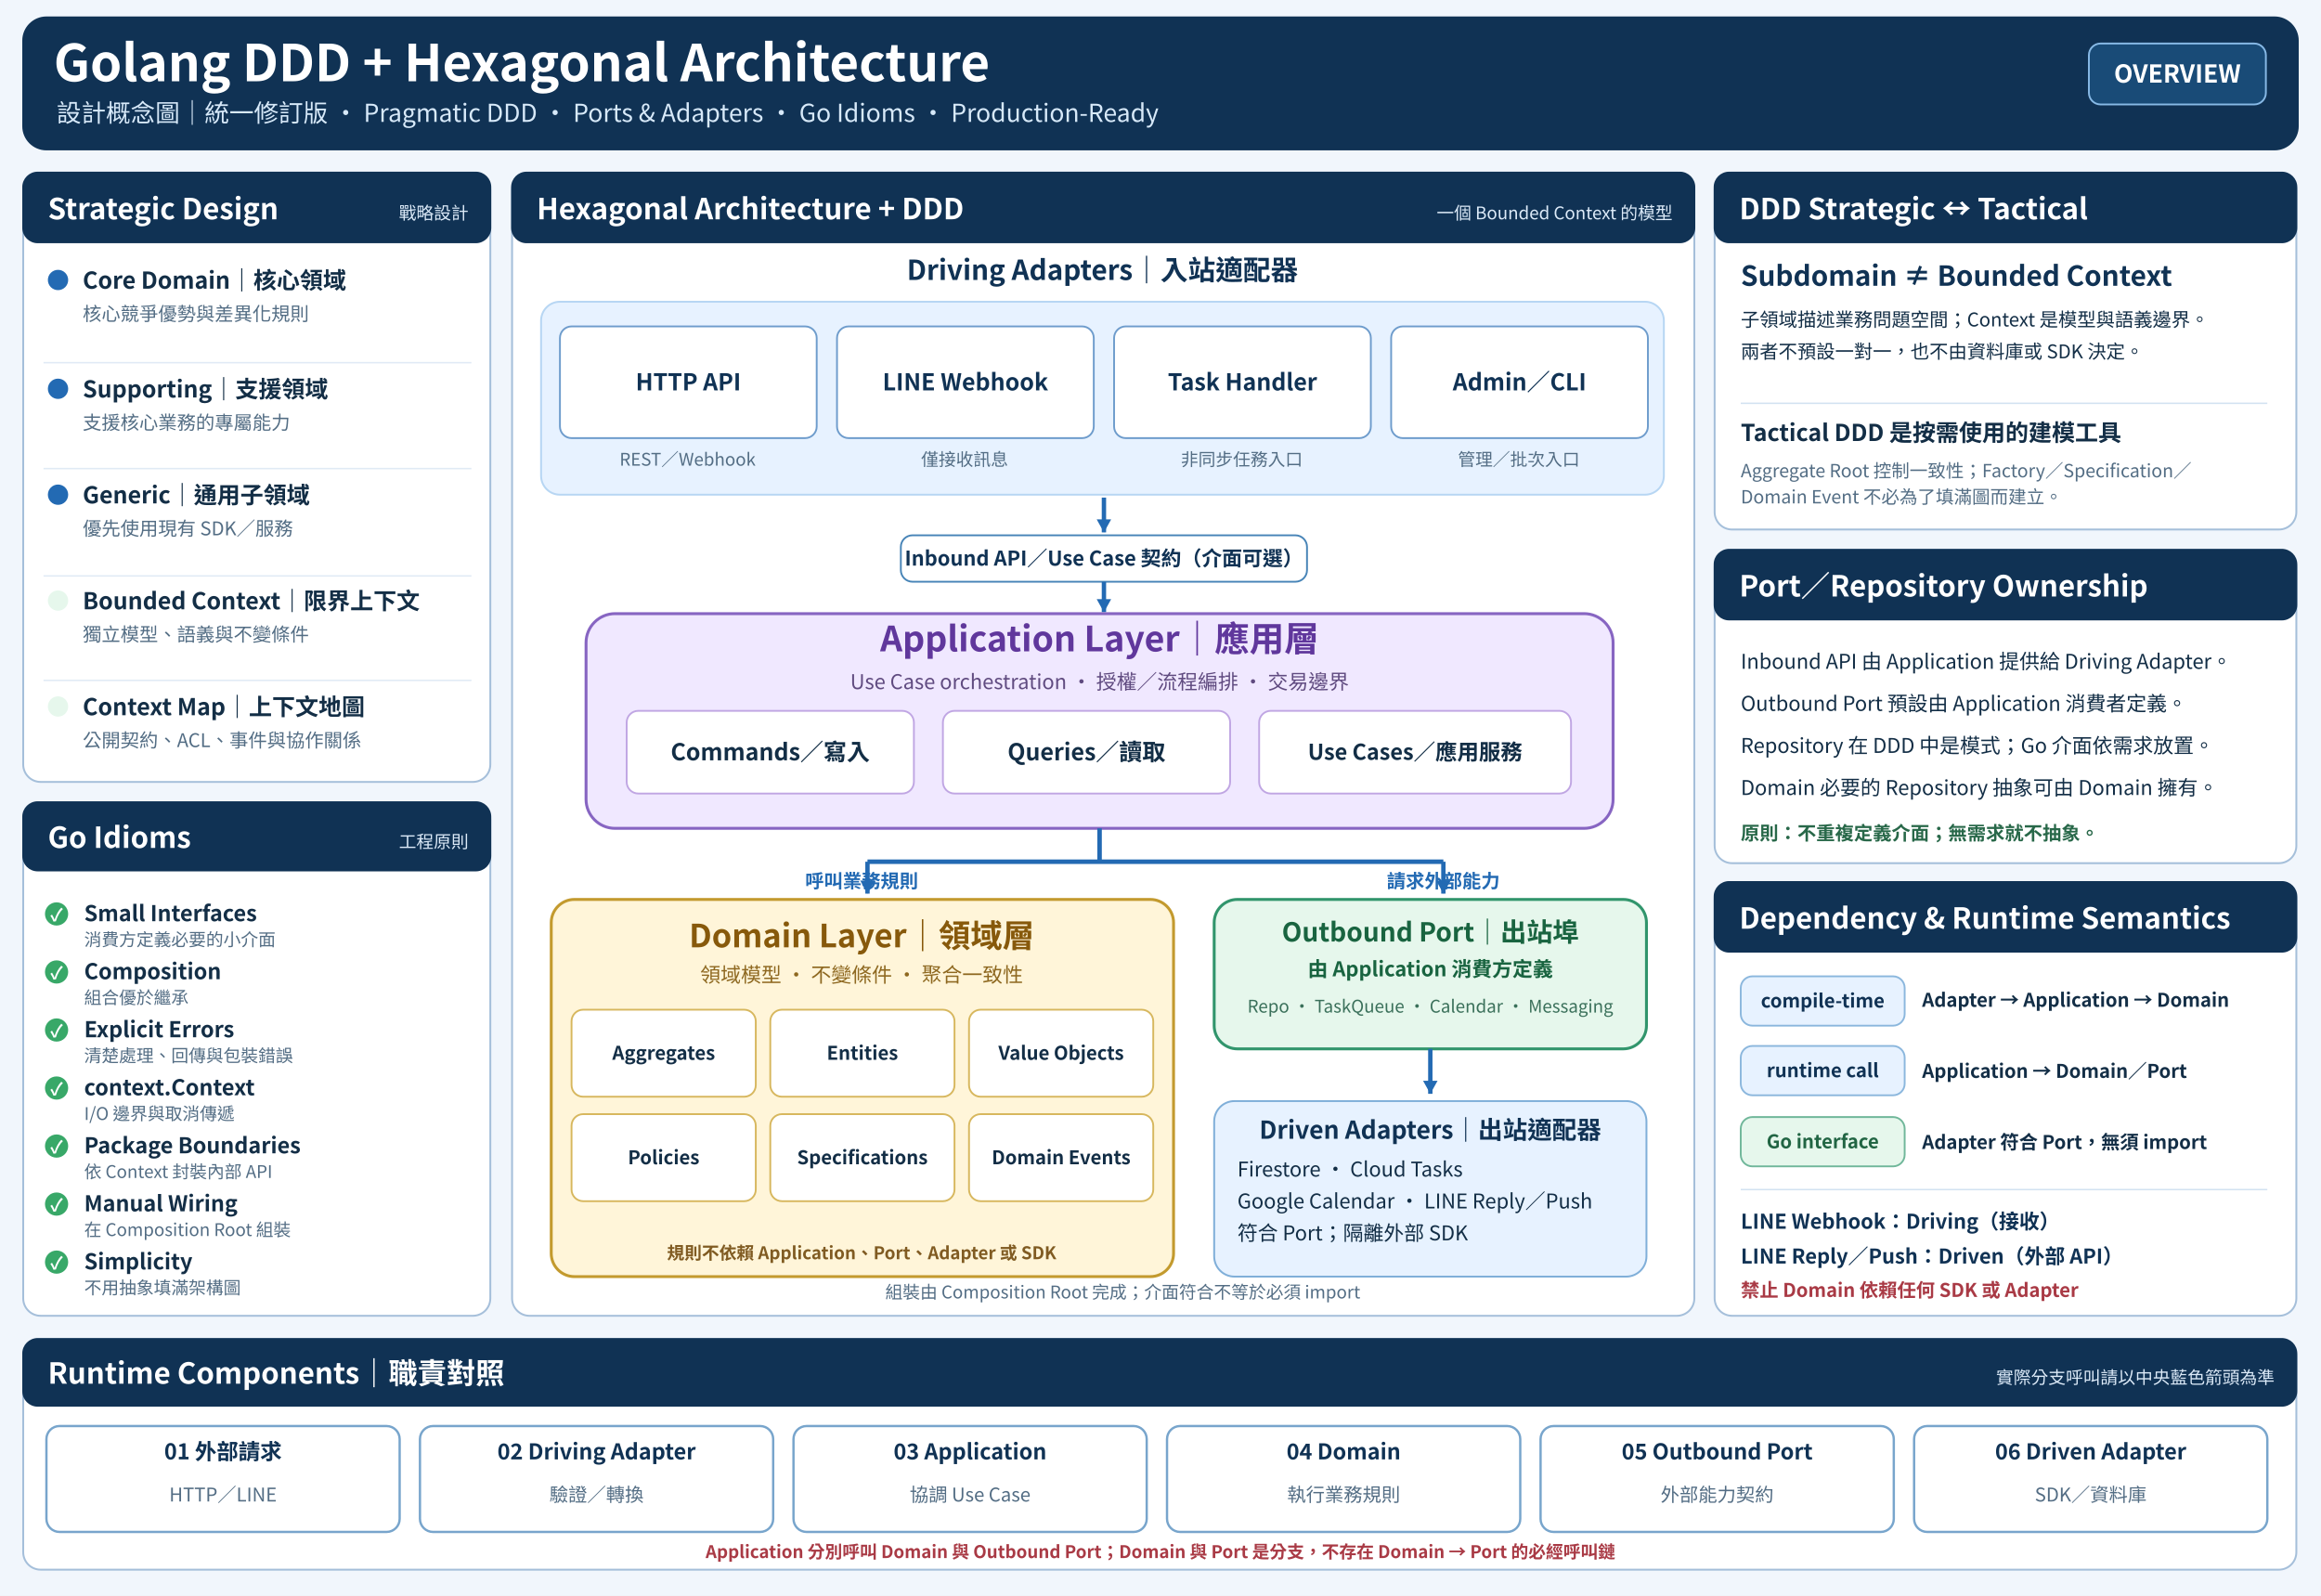
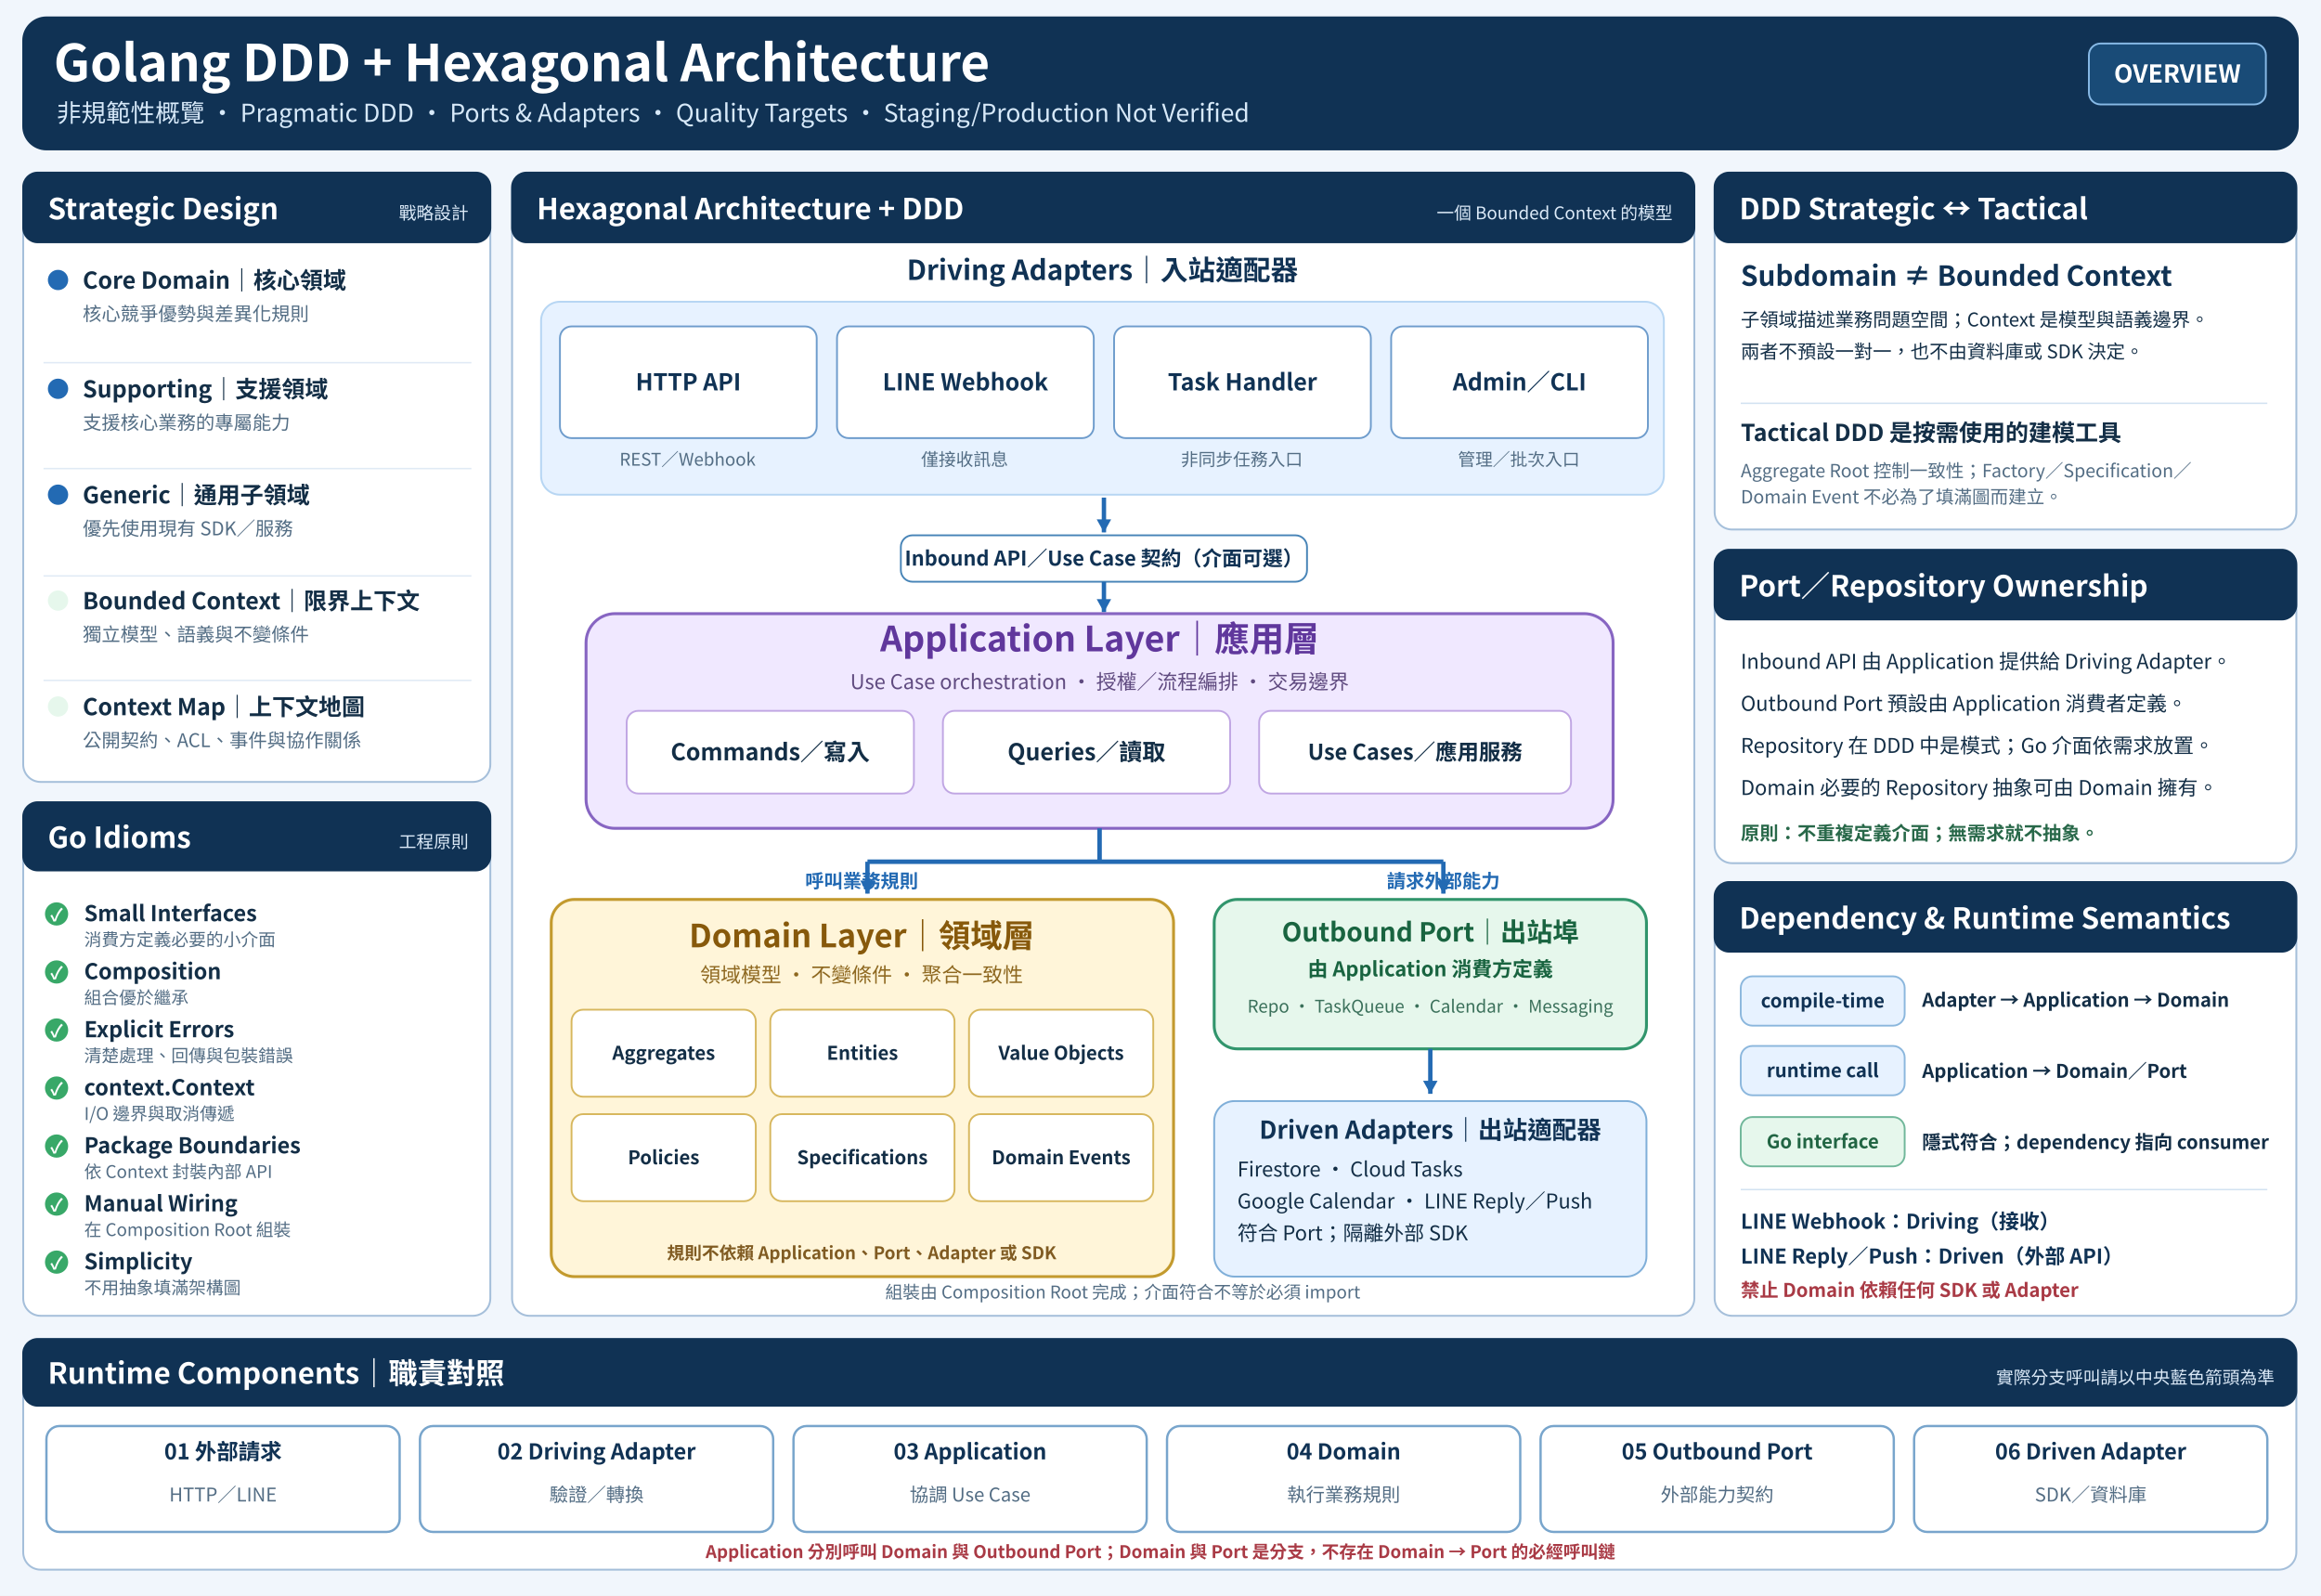
- <svg xmlns="http://www.w3.org/2000/svg" baseProfile="full" height="1100" version="1.1" viewBox="0 0 1600 1100" width="1600">
+ <svg xmlns="http://www.w3.org/2000/svg" baseProfile="full" height="1100" version="1.1" viewBox="0 0 1600 1100" width="1600" xml:lang="zh-Hant" role="img" aria-label="Go DDD 與 Hexagonal Architecture 非規範性概覽">
  <defs />
  <rect fill="#f1f6fc" height="1100" width="1600" x="0" y="0" />
  <rect fill="#103254" height="91" rx="16" ry="16" stroke="#103254" stroke-width="1.3" width="1568" x="16" y="12" />
  <text fill="#ffffff" font-family="Noto Sans CJK TC, Microsoft JhengHei, sans-serif" font-size="35" font-weight="bold" text-anchor="start" x="37" y="56">Golang DDD + Hexagonal Architecture</text>
-   <text fill="#d7e9f9" font-family="Noto Sans CJK TC, Microsoft JhengHei, sans-serif" font-size="17" font-weight="normal" text-anchor="start" x="39" y="84">設計概念圖｜統一修訂版 · Pragmatic DDD · Ports &amp; Adapters · Go Idioms · Production-Ready</text>
+   <text fill="#d7e9f9" font-family="Noto Sans CJK TC, Microsoft JhengHei, sans-serif" font-size="17" font-weight="normal" text-anchor="start" x="39" y="84">非規範性概覽 · Pragmatic DDD · Ports &amp; Adapters · Quality Targets · Staging/Production Not Verified</text>
  <rect fill="#194b77" height="42" rx="8" ry="8" stroke="#87b9e6" stroke-width="1.25" width="122" x="1440" y="30" />
  <text fill="#ffffff" font-family="Noto Sans CJK TC, Microsoft JhengHei, sans-serif" font-size="17" font-weight="bold" text-anchor="middle" x="1501.0" y="56.95">OVERVIEW</text>
  <rect fill="#ffffff" height="420" rx="12" ry="12" stroke="#a5bfda" stroke-width="1.3" width="322" x="16" y="119" />
  <rect fill="#103254" height="48" rx="10" ry="10" stroke="#103254" stroke-width="1.3" width="322" x="16" y="119" />
  <text fill="#ffffff" font-family="Noto Sans CJK TC, Microsoft JhengHei, sans-serif" font-size="20" font-weight="bold" text-anchor="start" x="33" y="151.16">Strategic Design</text>
  <text fill="#dceaf8" font-family="Noto Sans CJK TC, Microsoft JhengHei, sans-serif" font-size="12" font-weight="normal" text-anchor="end" x="323" y="151.16">戰略設計</text>
  <line stroke="#e0eaf5" stroke-width="1" x1="30" x2="325" y1="250" y2="250" />
  <line stroke="#e0eaf5" stroke-width="1" x1="30" x2="325" y1="323" y2="323" />
  <line stroke="#e0eaf5" stroke-width="1" x1="30" x2="325" y1="397" y2="397" />
  <line stroke="#e0eaf5" stroke-width="1" x1="30" x2="325" y1="469" y2="469" />
  <circle cx="40" cy="193" fill="#236ab3" r="7" />
  <text fill="#132e46" font-family="Noto Sans CJK TC, Microsoft JhengHei, sans-serif" font-size="16" font-weight="bold" text-anchor="start" x="57" y="199">Core Domain｜核心領域</text>
  <text fill="#536d84" font-family="Noto Sans CJK TC, Microsoft JhengHei, sans-serif" font-size="13" font-weight="normal" text-anchor="start" x="57" y="221">核心競爭優勢與差異化規則</text>
  <circle cx="40" cy="268" fill="#236ab3" r="7" />
  <text fill="#132e46" font-family="Noto Sans CJK TC, Microsoft JhengHei, sans-serif" font-size="16" font-weight="bold" text-anchor="start" x="57" y="274">Supporting｜支援領域</text>
  <text fill="#536d84" font-family="Noto Sans CJK TC, Microsoft JhengHei, sans-serif" font-size="13" font-weight="normal" text-anchor="start" x="57" y="296">支援核心業務的專屬能力</text>
  <circle cx="40" cy="341" fill="#236ab3" r="7" />
  <text fill="#132e46" font-family="Noto Sans CJK TC, Microsoft JhengHei, sans-serif" font-size="16" font-weight="bold" text-anchor="start" x="57" y="347">Generic｜通用子領域</text>
  <text fill="#536d84" font-family="Noto Sans CJK TC, Microsoft JhengHei, sans-serif" font-size="13" font-weight="normal" text-anchor="start" x="57" y="369">優先使用現有 SDK／服務</text>
  <circle cx="40" cy="414" fill="#e6f7ec" r="7" />
  <text fill="#132e46" font-family="Noto Sans CJK TC, Microsoft JhengHei, sans-serif" font-size="16" font-weight="bold" text-anchor="start" x="57" y="420">Bounded Context｜限界上下文</text>
  <text fill="#536d84" font-family="Noto Sans CJK TC, Microsoft JhengHei, sans-serif" font-size="13" font-weight="normal" text-anchor="start" x="57" y="442">獨立模型、語義與不變條件</text>
  <circle cx="40" cy="487" fill="#e6f7ec" r="7" />
  <text fill="#132e46" font-family="Noto Sans CJK TC, Microsoft JhengHei, sans-serif" font-size="16" font-weight="bold" text-anchor="start" x="57" y="493">Context Map｜上下文地圖</text>
  <text fill="#536d84" font-family="Noto Sans CJK TC, Microsoft JhengHei, sans-serif" font-size="13" font-weight="normal" text-anchor="start" x="57" y="515">公開契約、ACL、事件與協作關係</text>
  <rect fill="#ffffff" height="354" rx="12" ry="12" stroke="#a5bfda" stroke-width="1.3" width="322" x="16" y="553" />
  <rect fill="#103254" height="47" rx="10" ry="10" stroke="#103254" stroke-width="1.3" width="322" x="16" y="553" />
  <text fill="#ffffff" font-family="Noto Sans CJK TC, Microsoft JhengHei, sans-serif" font-size="20" font-weight="bold" text-anchor="start" x="33" y="584.49">Go Idioms</text>
  <text fill="#dceaf8" font-family="Noto Sans CJK TC, Microsoft JhengHei, sans-serif" font-size="12" font-weight="normal" text-anchor="end" x="323" y="584.49">工程原則</text>
  <circle cx="39" cy="630" fill="#38a868" r="8" />
  <text fill="#ffffff" font-family="Noto Sans CJK TC, Microsoft JhengHei, sans-serif" font-size="12" font-weight="bold" text-anchor="middle" x="39" y="635">✓</text>
  <text fill="#132e46" font-family="Noto Sans CJK TC, Microsoft JhengHei, sans-serif" font-size="15" font-weight="bold" text-anchor="start" x="58" y="635">Small Interfaces</text>
  <text fill="#536d84" font-family="Noto Sans CJK TC, Microsoft JhengHei, sans-serif" font-size="12" font-weight="normal" text-anchor="start" x="58" y="652">消費方定義必要的小介面</text>
  <circle cx="39" cy="670" fill="#38a868" r="8" />
  <text fill="#ffffff" font-family="Noto Sans CJK TC, Microsoft JhengHei, sans-serif" font-size="12" font-weight="bold" text-anchor="middle" x="39" y="675">✓</text>
  <text fill="#132e46" font-family="Noto Sans CJK TC, Microsoft JhengHei, sans-serif" font-size="15" font-weight="bold" text-anchor="start" x="58" y="675">Composition</text>
  <text fill="#536d84" font-family="Noto Sans CJK TC, Microsoft JhengHei, sans-serif" font-size="12" font-weight="normal" text-anchor="start" x="58" y="692">組合優於繼承</text>
  <circle cx="39" cy="710" fill="#38a868" r="8" />
  <text fill="#ffffff" font-family="Noto Sans CJK TC, Microsoft JhengHei, sans-serif" font-size="12" font-weight="bold" text-anchor="middle" x="39" y="715">✓</text>
  <text fill="#132e46" font-family="Noto Sans CJK TC, Microsoft JhengHei, sans-serif" font-size="15" font-weight="bold" text-anchor="start" x="58" y="715">Explicit Errors</text>
  <text fill="#536d84" font-family="Noto Sans CJK TC, Microsoft JhengHei, sans-serif" font-size="12" font-weight="normal" text-anchor="start" x="58" y="732">清楚處理、回傳與包裝錯誤</text>
  <circle cx="39" cy="750" fill="#38a868" r="8" />
  <text fill="#ffffff" font-family="Noto Sans CJK TC, Microsoft JhengHei, sans-serif" font-size="12" font-weight="bold" text-anchor="middle" x="39" y="755">✓</text>
  <text fill="#132e46" font-family="Noto Sans CJK TC, Microsoft JhengHei, sans-serif" font-size="15" font-weight="bold" text-anchor="start" x="58" y="755">context.Context</text>
  <text fill="#536d84" font-family="Noto Sans CJK TC, Microsoft JhengHei, sans-serif" font-size="12" font-weight="normal" text-anchor="start" x="58" y="772">I/O 邊界與取消傳遞</text>
  <circle cx="39" cy="790" fill="#38a868" r="8" />
  <text fill="#ffffff" font-family="Noto Sans CJK TC, Microsoft JhengHei, sans-serif" font-size="12" font-weight="bold" text-anchor="middle" x="39" y="795">✓</text>
  <text fill="#132e46" font-family="Noto Sans CJK TC, Microsoft JhengHei, sans-serif" font-size="15" font-weight="bold" text-anchor="start" x="58" y="795">Package Boundaries</text>
  <text fill="#536d84" font-family="Noto Sans CJK TC, Microsoft JhengHei, sans-serif" font-size="12" font-weight="normal" text-anchor="start" x="58" y="812">依 Context 封裝內部 API</text>
  <circle cx="39" cy="830" fill="#38a868" r="8" />
  <text fill="#ffffff" font-family="Noto Sans CJK TC, Microsoft JhengHei, sans-serif" font-size="12" font-weight="bold" text-anchor="middle" x="39" y="835">✓</text>
  <text fill="#132e46" font-family="Noto Sans CJK TC, Microsoft JhengHei, sans-serif" font-size="15" font-weight="bold" text-anchor="start" x="58" y="835">Manual Wiring</text>
  <text fill="#536d84" font-family="Noto Sans CJK TC, Microsoft JhengHei, sans-serif" font-size="12" font-weight="normal" text-anchor="start" x="58" y="852">在 Composition Root 組裝</text>
  <circle cx="39" cy="870" fill="#38a868" r="8" />
  <text fill="#ffffff" font-family="Noto Sans CJK TC, Microsoft JhengHei, sans-serif" font-size="12" font-weight="bold" text-anchor="middle" x="39" y="875">✓</text>
  <text fill="#132e46" font-family="Noto Sans CJK TC, Microsoft JhengHei, sans-serif" font-size="15" font-weight="bold" text-anchor="start" x="58" y="875">Simplicity</text>
  <text fill="#536d84" font-family="Noto Sans CJK TC, Microsoft JhengHei, sans-serif" font-size="12" font-weight="normal" text-anchor="start" x="58" y="892">不用抽象填滿架構圖</text>
  <rect fill="#ffffff" height="788" rx="12" ry="12" stroke="#a5bfda" stroke-width="1.3" width="815" x="353" y="119" />
  <rect fill="#103254" height="48" rx="10" ry="10" stroke="#103254" stroke-width="1.3" width="815" x="353" y="119" />
  <text fill="#ffffff" font-family="Noto Sans CJK TC, Microsoft JhengHei, sans-serif" font-size="20" font-weight="bold" text-anchor="start" x="370" y="151.16">Hexagonal Architecture + DDD</text>
  <text fill="#dceaf8" font-family="Noto Sans CJK TC, Microsoft JhengHei, sans-serif" font-size="12" font-weight="normal" text-anchor="end" x="1153" y="151.16">一個 Bounded Context 的模型</text>
  <text fill="#103254" font-family="Noto Sans CJK TC, Microsoft JhengHei, sans-serif" font-size="19" font-weight="bold" text-anchor="middle" x="760" y="193">Driving Adapters｜入站適配器</text>
  <rect fill="#e7f2ff" height="133" rx="13" ry="13" stroke="#b7d6f3" stroke-width="1.3" width="774" x="373" y="208" />
  <rect fill="#ffffff" height="77" rx="8" ry="8" stroke="#6e9ccc" stroke-width="1.25" width="177" x="386" y="225" />
  <text fill="#103254" font-family="Noto Sans CJK TC, Microsoft JhengHei, sans-serif" font-size="16" font-weight="bold" text-anchor="middle" x="474.5" y="269.1">HTTP API</text>
  <text fill="#536d84" font-family="Noto Sans CJK TC, Microsoft JhengHei, sans-serif" font-size="12" font-weight="normal" text-anchor="middle" x="474" y="321">REST／Webhook</text>
  <rect fill="#ffffff" height="77" rx="8" ry="8" stroke="#6e9ccc" stroke-width="1.25" width="177" x="577" y="225" />
  <text fill="#103254" font-family="Noto Sans CJK TC, Microsoft JhengHei, sans-serif" font-size="16" font-weight="bold" text-anchor="middle" x="665.5" y="269.1">LINE Webhook</text>
  <text fill="#536d84" font-family="Noto Sans CJK TC, Microsoft JhengHei, sans-serif" font-size="12" font-weight="normal" text-anchor="middle" x="665" y="321">僅接收訊息</text>
  <rect fill="#ffffff" height="77" rx="8" ry="8" stroke="#6e9ccc" stroke-width="1.25" width="177" x="768" y="225" />
  <text fill="#103254" font-family="Noto Sans CJK TC, Microsoft JhengHei, sans-serif" font-size="16" font-weight="bold" text-anchor="middle" x="856.5" y="269.1">Task Handler</text>
  <text fill="#536d84" font-family="Noto Sans CJK TC, Microsoft JhengHei, sans-serif" font-size="12" font-weight="normal" text-anchor="middle" x="856" y="321">非同步任務入口</text>
  <rect fill="#ffffff" height="77" rx="8" ry="8" stroke="#6e9ccc" stroke-width="1.25" width="177" x="959" y="225" />
  <text fill="#103254" font-family="Noto Sans CJK TC, Microsoft JhengHei, sans-serif" font-size="16" font-weight="bold" text-anchor="middle" x="1047.5" y="269.1">Admin／CLI</text>
  <text fill="#536d84" font-family="Noto Sans CJK TC, Microsoft JhengHei, sans-serif" font-size="12" font-weight="normal" text-anchor="middle" x="1047" y="321">管理／批次入口</text>
  <line stroke="#236ab3" stroke-width="3" x1="761" x2="761" y1="343" y2="367" />
  <polygon fill="#236ab3" points="761,367 756,358 766,358" />
  <rect fill="#ffffff" height="32" rx="8" ry="8" stroke="#4784b7" stroke-width="1.25" width="280" x="621" y="369" />
  <text fill="#103254" font-family="Noto Sans CJK TC, Microsoft JhengHei, sans-serif" font-size="14" font-weight="bold" text-anchor="middle" x="761.0" y="389.9">Inbound API／Use Case 契約（介面可選）</text>
  <line stroke="#236ab3" stroke-width="3" x1="761" x2="761" y1="401" y2="422" />
  <polygon fill="#236ab3" points="761,422 756,413 766,413" />
  <rect fill="#f0e8ff" height="148" rx="20" ry="20" stroke="#8765c2" stroke-width="2" width="708" x="404" y="423" />
  <text fill="#60379c" font-family="Noto Sans CJK TC, Microsoft JhengHei, sans-serif" font-size="24" font-weight="bold" text-anchor="middle" x="758" y="449">Application Layer｜應用層</text>
  <text fill="#604b80" font-family="Noto Sans CJK TC, Microsoft JhengHei, sans-serif" font-size="14" font-weight="normal" text-anchor="middle" x="758" y="475">Use Case orchestration · 授權／流程編排 · 交易邊界</text>
  <rect fill="#ffffff" height="57" rx="8" ry="8" stroke="#c0a6e3" stroke-width="1.25" width="198" x="432" y="490" />
  <text fill="#132e46" font-family="Noto Sans CJK TC, Microsoft JhengHei, sans-serif" font-size="16" font-weight="bold" text-anchor="middle" x="531.0" y="524.1">Commands／寫入</text>
  <rect fill="#ffffff" height="57" rx="8" ry="8" stroke="#c0a6e3" stroke-width="1.25" width="198" x="650" y="490" />
  <text fill="#132e46" font-family="Noto Sans CJK TC, Microsoft JhengHei, sans-serif" font-size="16" font-weight="bold" text-anchor="middle" x="749.0" y="524.1">Queries／讀取</text>
  <rect fill="#ffffff" height="57" rx="8" ry="8" stroke="#c0a6e3" stroke-width="1.25" width="215" x="868" y="490" />
  <text fill="#132e46" font-family="Noto Sans CJK TC, Microsoft JhengHei, sans-serif" font-size="15" font-weight="bold" text-anchor="middle" x="975.5" y="523.75">Use Cases／應用服務</text>
  <line stroke="#236ab3" stroke-width="3.1" x1="758" x2="758" y1="571" y2="594" />
  <line stroke="#236ab3" stroke-width="3.1" x1="598" x2="995" y1="594" y2="594" />
  <line stroke="#236ab3" stroke-width="3" x1="598" x2="598" y1="594" y2="616" />
  <polygon fill="#236ab3" points="598,616 593,607 603,607" />
  <line stroke="#236ab3" stroke-width="3" x1="995" x2="995" y1="594" y2="616" />
  <polygon fill="#236ab3" points="995,616 990,607 1000,607" />
  <text fill="#236ab3" font-family="Noto Sans CJK TC, Microsoft JhengHei, sans-serif" font-size="13" font-weight="bold" text-anchor="middle" x="594" y="612">呼叫業務規則</text>
  <text fill="#236ab3" font-family="Noto Sans CJK TC, Microsoft JhengHei, sans-serif" font-size="13" font-weight="bold" text-anchor="middle" x="995" y="612">請求外部能力</text>
  <rect fill="#fff5d9" height="260" rx="16" ry="16" stroke="#c39a2e" stroke-width="2" width="429" x="380" y="620" />
  <text fill="#87590b" font-family="Noto Sans CJK TC, Microsoft JhengHei, sans-serif" font-size="22" font-weight="bold" text-anchor="middle" x="594" y="653">Domain Layer｜領域層</text>
  <text fill="#8e6820" font-family="Noto Sans CJK TC, Microsoft JhengHei, sans-serif" font-size="14" font-weight="normal" text-anchor="middle" x="594" y="677">領域模型 · 不變條件 · 聚合一致性</text>
  <rect fill="#ffffff" height="60" rx="8" ry="8" stroke="#d7b75e" stroke-width="1.25" width="127" x="394" y="696" />
  <text fill="#132e46" font-family="Noto Sans CJK TC, Microsoft JhengHei, sans-serif" font-size="13" font-weight="bold" text-anchor="middle" x="457.5" y="730.55">Aggregates</text>
  <rect fill="#ffffff" height="60" rx="8" ry="8" stroke="#d7b75e" stroke-width="1.25" width="127" x="531" y="696" />
  <text fill="#132e46" font-family="Noto Sans CJK TC, Microsoft JhengHei, sans-serif" font-size="13" font-weight="bold" text-anchor="middle" x="594.5" y="730.55">Entities</text>
  <rect fill="#ffffff" height="60" rx="8" ry="8" stroke="#d7b75e" stroke-width="1.25" width="127" x="668" y="696" />
  <text fill="#132e46" font-family="Noto Sans CJK TC, Microsoft JhengHei, sans-serif" font-size="13" font-weight="bold" text-anchor="middle" x="731.5" y="730.55">Value Objects</text>
  <rect fill="#ffffff" height="60" rx="8" ry="8" stroke="#d7b75e" stroke-width="1.25" width="127" x="394" y="768" />
  <text fill="#132e46" font-family="Noto Sans CJK TC, Microsoft JhengHei, sans-serif" font-size="13" font-weight="bold" text-anchor="middle" x="457.5" y="802.55">Policies</text>
  <rect fill="#ffffff" height="60" rx="8" ry="8" stroke="#d7b75e" stroke-width="1.25" width="127" x="531" y="768" />
  <text fill="#132e46" font-family="Noto Sans CJK TC, Microsoft JhengHei, sans-serif" font-size="13" font-weight="bold" text-anchor="middle" x="594.5" y="802.55">Specifications</text>
  <rect fill="#ffffff" height="60" rx="8" ry="8" stroke="#d7b75e" stroke-width="1.25" width="127" x="668" y="768" />
  <text fill="#132e46" font-family="Noto Sans CJK TC, Microsoft JhengHei, sans-serif" font-size="13" font-weight="bold" text-anchor="middle" x="731.5" y="802.55">Domain Events</text>
  <text fill="#805b22" font-family="Noto Sans CJK TC, Microsoft JhengHei, sans-serif" font-size="12" font-weight="bold" text-anchor="middle" x="594" y="868">規則不依賴 Application、Port、Adapter 或 SDK</text>
  <rect fill="#e6f7ec" height="103" rx="16" ry="16" stroke="#31956c" stroke-width="2" width="298" x="837" y="620" />
  <text fill="#196440" font-family="Noto Sans CJK TC, Microsoft JhengHei, sans-serif" font-size="18" font-weight="bold" text-anchor="middle" x="986" y="649">Outbound Port｜出站埠</text>
  <text fill="#196440" font-family="Noto Sans CJK TC, Microsoft JhengHei, sans-serif" font-size="14" font-weight="bold" text-anchor="middle" x="986" y="673">由 Application 消費方定義</text>
  <text fill="#3a705a" font-family="Noto Sans CJK TC, Microsoft JhengHei, sans-serif" font-size="12" font-weight="normal" text-anchor="middle" x="986" y="698">Repo · TaskQueue · Calendar · Messaging</text>
  <line stroke="#236ab3" stroke-width="3" x1="986" x2="986" y1="723" y2="754" />
  <polygon fill="#236ab3" points="986,754 981,745 991,745" />
  <rect fill="#e7f2ff" height="121" rx="14" ry="14" stroke="#80afd9" stroke-width="1.3" width="298" x="837" y="759" />
  <text fill="#103254" font-family="Noto Sans CJK TC, Microsoft JhengHei, sans-serif" font-size="17" font-weight="bold" text-anchor="middle" x="986" y="785">Driven Adapters｜出站適配器</text>
  <text fill="#132e46" font-family="Noto Sans CJK TC, Microsoft JhengHei, sans-serif" font-size="14" font-weight="normal" text-anchor="start" x="853" y="811">Firestore · Cloud Tasks</text>
  <text fill="#132e46" font-family="Noto Sans CJK TC, Microsoft JhengHei, sans-serif" font-size="14" font-weight="normal" text-anchor="start" x="853" y="833">Google Calendar · LINE Reply／Push</text>
  <text fill="#132e46" font-family="Noto Sans CJK TC, Microsoft JhengHei, sans-serif" font-size="14" font-weight="normal" text-anchor="start" x="853" y="855">符合 Port；隔離外部 SDK</text>
  <text fill="#536d84" font-family="Noto Sans CJK TC, Microsoft JhengHei, sans-serif" font-size="12" font-weight="normal" text-anchor="middle" x="774" y="895">組裝由 Composition Root 完成；介面符合不等於必須 import</text>
  <rect fill="#ffffff" height="246" rx="12" ry="12" stroke="#a5bfda" stroke-width="1.3" width="401" x="1182" y="119" />
  <rect fill="#103254" height="48" rx="10" ry="10" stroke="#103254" stroke-width="1.3" width="401" x="1182" y="119" />
  <text fill="#ffffff" font-family="Noto Sans CJK TC, Microsoft JhengHei, sans-serif" font-size="20" font-weight="bold" text-anchor="start" x="1199" y="151.16">DDD Strategic ↔ Tactical</text>
  <text fill="#103254" font-family="Noto Sans CJK TC, Microsoft JhengHei, sans-serif" font-size="19" font-weight="bold" text-anchor="start" x="1200" y="197">Subdomain ≠ Bounded Context</text>
  <text fill="#132e46" font-family="Noto Sans CJK TC, Microsoft JhengHei, sans-serif" font-size="13" font-weight="normal" text-anchor="start" x="1200" y="225">子領域描述業務問題空間；Context 是模型與語義邊界。</text>
  <text fill="#132e46" font-family="Noto Sans CJK TC, Microsoft JhengHei, sans-serif" font-size="13" font-weight="normal" text-anchor="start" x="1200" y="247">兩者不預設一對一，也不由資料庫或 SDK 決定。</text>
  <line stroke="#d2e2f1" stroke-width="1" x1="1200" x2="1563" y1="278" y2="278" />
  <text fill="#132e46" font-family="Noto Sans CJK TC, Microsoft JhengHei, sans-serif" font-size="16" font-weight="bold" text-anchor="start" x="1200" y="304">Tactical DDD 是按需使用的建模工具</text>
  <text fill="#536d84" font-family="Noto Sans CJK TC, Microsoft JhengHei, sans-serif" font-size="12.5" font-weight="normal" text-anchor="start" x="1200" y="329">Aggregate Root 控制一致性；Factory／Specification／</text>
  <text fill="#536d84" font-family="Noto Sans CJK TC, Microsoft JhengHei, sans-serif" font-size="12.5" font-weight="normal" text-anchor="start" x="1200" y="347">Domain Event 不必為了填滿圖而建立。</text>
  <rect fill="#ffffff" height="216" rx="12" ry="12" stroke="#a5bfda" stroke-width="1.3" width="401" x="1182" y="379" />
  <rect fill="#103254" height="48" rx="10" ry="10" stroke="#103254" stroke-width="1.3" width="401" x="1182" y="379" />
  <text fill="#ffffff" font-family="Noto Sans CJK TC, Microsoft JhengHei, sans-serif" font-size="20" font-weight="bold" text-anchor="start" x="1199" y="411.16">Port／Repository Ownership</text>
  <text fill="#132e46" font-family="Noto Sans CJK TC, Microsoft JhengHei, sans-serif" font-size="14" font-weight="normal" text-anchor="start" x="1200" y="461">Inbound API 由 Application 提供給 Driving Adapter。</text>
  <text fill="#132e46" font-family="Noto Sans CJK TC, Microsoft JhengHei, sans-serif" font-size="14" font-weight="normal" text-anchor="start" x="1200" y="490">Outbound Port 預設由 Application 消費者定義。</text>
  <text fill="#132e46" font-family="Noto Sans CJK TC, Microsoft JhengHei, sans-serif" font-size="14" font-weight="normal" text-anchor="start" x="1200" y="519">Repository 在 DDD 中是模式；Go 介面依需求放置。</text>
  <text fill="#132e46" font-family="Noto Sans CJK TC, Microsoft JhengHei, sans-serif" font-size="14" font-weight="normal" text-anchor="start" x="1200" y="548">Domain 必要的 Repository 抽象可由 Domain 擁有。</text>
  <text fill="#286849" font-family="Noto Sans CJK TC, Microsoft JhengHei, sans-serif" font-size="13" font-weight="bold" text-anchor="start" x="1200" y="579">原則：不重複定義介面；無需求就不抽象。</text>
  <rect fill="#ffffff" height="299" rx="12" ry="12" stroke="#a5bfda" stroke-width="1.3" width="401" x="1182" y="608" />
  <rect fill="#103254" height="48" rx="10" ry="10" stroke="#103254" stroke-width="1.3" width="401" x="1182" y="608" />
  <text fill="#ffffff" font-family="Noto Sans CJK TC, Microsoft JhengHei, sans-serif" font-size="20" font-weight="bold" text-anchor="start" x="1199" y="640.16">Dependency &amp; Runtime Semantics</text>
  <rect fill="#e7f2ff" height="34" rx="8" ry="8" stroke="#8bb7dd" stroke-width="1.25" width="113" x="1200" y="673" />
  <text fill="#103254" font-family="Noto Sans CJK TC, Microsoft JhengHei, sans-serif" font-size="13" font-weight="bold" text-anchor="middle" x="1256.5" y="694.55">compile-time</text>
  <text fill="#132e46" font-family="Noto Sans CJK TC, Microsoft JhengHei, sans-serif" font-size="13" font-weight="bold" text-anchor="start" x="1325" y="694">Adapter → Application → Domain</text>
  <rect fill="#e7f2ff" height="34" rx="8" ry="8" stroke="#8bb7dd" stroke-width="1.25" width="113" x="1200" y="721" />
  <text fill="#103254" font-family="Noto Sans CJK TC, Microsoft JhengHei, sans-serif" font-size="13" font-weight="bold" text-anchor="middle" x="1256.5" y="742.55">runtime call</text>
  <text fill="#132e46" font-family="Noto Sans CJK TC, Microsoft JhengHei, sans-serif" font-size="13" font-weight="bold" text-anchor="start" x="1325" y="743">Application → Domain／Port</text>
  <rect fill="#e6f7ec" height="34" rx="8" ry="8" stroke="#70b79a" stroke-width="1.25" width="113" x="1200" y="770" />
  <text fill="#216543" font-family="Noto Sans CJK TC, Microsoft JhengHei, sans-serif" font-size="13" font-weight="bold" text-anchor="middle" x="1256.5" y="791.55">Go interface</text>
-   <text fill="#132e46" font-family="Noto Sans CJK TC, Microsoft JhengHei, sans-serif" font-size="13" font-weight="bold" text-anchor="start" x="1325" y="792">Adapter 符合 Port，無須 import</text>
+   <text fill="#132e46" font-family="Noto Sans CJK TC, Microsoft JhengHei, sans-serif" font-size="13" font-weight="bold" text-anchor="start" x="1325" y="792">隱式符合；dependency 指向 consumer</text>
  <line stroke="#d2e2f1" stroke-width="1" x1="1200" x2="1563" y1="820" y2="820" />
  <text fill="#103254" font-family="Noto Sans CJK TC, Microsoft JhengHei, sans-serif" font-size="14" font-weight="bold" text-anchor="start" x="1200" y="847">LINE Webhook：Driving（接收）</text>
  <text fill="#103254" font-family="Noto Sans CJK TC, Microsoft JhengHei, sans-serif" font-size="14" font-weight="bold" text-anchor="start" x="1200" y="871">LINE Reply／Push：Driven（外部 API）</text>
  <text fill="#a93a45" font-family="Noto Sans CJK TC, Microsoft JhengHei, sans-serif" font-size="13" font-weight="bold" text-anchor="start" x="1200" y="894">禁止 Domain 依賴任何 SDK 或 Adapter</text>
  <rect fill="#ffffff" height="159" rx="12" ry="12" stroke="#a5bfda" stroke-width="1.3" width="1567" x="16" y="923" />
  <rect fill="#103254" height="46" rx="10" ry="10" stroke="#103254" stroke-width="1.3" width="1567" x="16" y="923" />
  <text fill="#ffffff" font-family="Noto Sans CJK TC, Microsoft JhengHei, sans-serif" font-size="20" font-weight="bold" text-anchor="start" x="33" y="953.82">Runtime Components｜職責對照</text>
  <text fill="#dceaf8" font-family="Noto Sans CJK TC, Microsoft JhengHei, sans-serif" font-size="12" font-weight="normal" text-anchor="end" x="1568" y="953.82">實際分支呼叫請以中央藍色箭頭為準</text>
  <rect fill="#ffffff" height="73" rx="9" ry="9" stroke="#78a5cc" stroke-width="1.6" width="243.5" x="32.0" y="983" />
  <text fill="#103254" font-family="Noto Sans CJK TC, Microsoft JhengHei, sans-serif" font-size="15" font-weight="bold" text-anchor="middle" x="153.75" y="1006">01 外部請求</text>
  <text fill="#536d84" font-family="Noto Sans CJK TC, Microsoft JhengHei, sans-serif" font-size="13" font-weight="normal" text-anchor="middle" x="153.75" y="1035">HTTP／LINE</text>
  <rect fill="#ffffff" height="73" rx="9" ry="9" stroke="#78a5cc" stroke-width="1.6" width="243.5" x="289.5" y="983" />
  <text fill="#103254" font-family="Noto Sans CJK TC, Microsoft JhengHei, sans-serif" font-size="15" font-weight="bold" text-anchor="middle" x="411.25" y="1006">02 Driving Adapter</text>
  <text fill="#536d84" font-family="Noto Sans CJK TC, Microsoft JhengHei, sans-serif" font-size="13" font-weight="normal" text-anchor="middle" x="411.25" y="1035">驗證／轉換</text>
  <rect fill="#ffffff" height="73" rx="9" ry="9" stroke="#78a5cc" stroke-width="1.6" width="243.5" x="547.0" y="983" />
  <text fill="#103254" font-family="Noto Sans CJK TC, Microsoft JhengHei, sans-serif" font-size="15" font-weight="bold" text-anchor="middle" x="668.75" y="1006">03 Application</text>
  <text fill="#536d84" font-family="Noto Sans CJK TC, Microsoft JhengHei, sans-serif" font-size="13" font-weight="normal" text-anchor="middle" x="668.75" y="1035">協調 Use Case</text>
  <rect fill="#ffffff" height="73" rx="9" ry="9" stroke="#78a5cc" stroke-width="1.6" width="243.5" x="804.5" y="983" />
  <text fill="#103254" font-family="Noto Sans CJK TC, Microsoft JhengHei, sans-serif" font-size="15" font-weight="bold" text-anchor="middle" x="926.25" y="1006">04 Domain</text>
  <text fill="#536d84" font-family="Noto Sans CJK TC, Microsoft JhengHei, sans-serif" font-size="13" font-weight="normal" text-anchor="middle" x="926.25" y="1035">執行業務規則</text>
  <rect fill="#ffffff" height="73" rx="9" ry="9" stroke="#78a5cc" stroke-width="1.6" width="243.5" x="1062.0" y="983" />
  <text fill="#103254" font-family="Noto Sans CJK TC, Microsoft JhengHei, sans-serif" font-size="15" font-weight="bold" text-anchor="middle" x="1183.75" y="1006">05 Outbound Port</text>
  <text fill="#536d84" font-family="Noto Sans CJK TC, Microsoft JhengHei, sans-serif" font-size="13" font-weight="normal" text-anchor="middle" x="1183.75" y="1035">外部能力契約</text>
  <rect fill="#ffffff" height="73" rx="9" ry="9" stroke="#78a5cc" stroke-width="1.6" width="243.5" x="1319.5" y="983" />
  <text fill="#103254" font-family="Noto Sans CJK TC, Microsoft JhengHei, sans-serif" font-size="15" font-weight="bold" text-anchor="middle" x="1441.25" y="1006">06 Driven Adapter</text>
  <text fill="#536d84" font-family="Noto Sans CJK TC, Microsoft JhengHei, sans-serif" font-size="13" font-weight="normal" text-anchor="middle" x="1441.25" y="1035">SDK／資料庫</text>
  <text fill="#a93a45" font-family="Noto Sans CJK TC, Microsoft JhengHei, sans-serif" font-size="12" font-weight="bold" text-anchor="middle" x="800" y="1074">Application 分別呼叫 Domain 與 Outbound Port；Domain 與 Port 是分支，不存在 Domain → Port 的必經呼叫鏈</text>
</svg>
